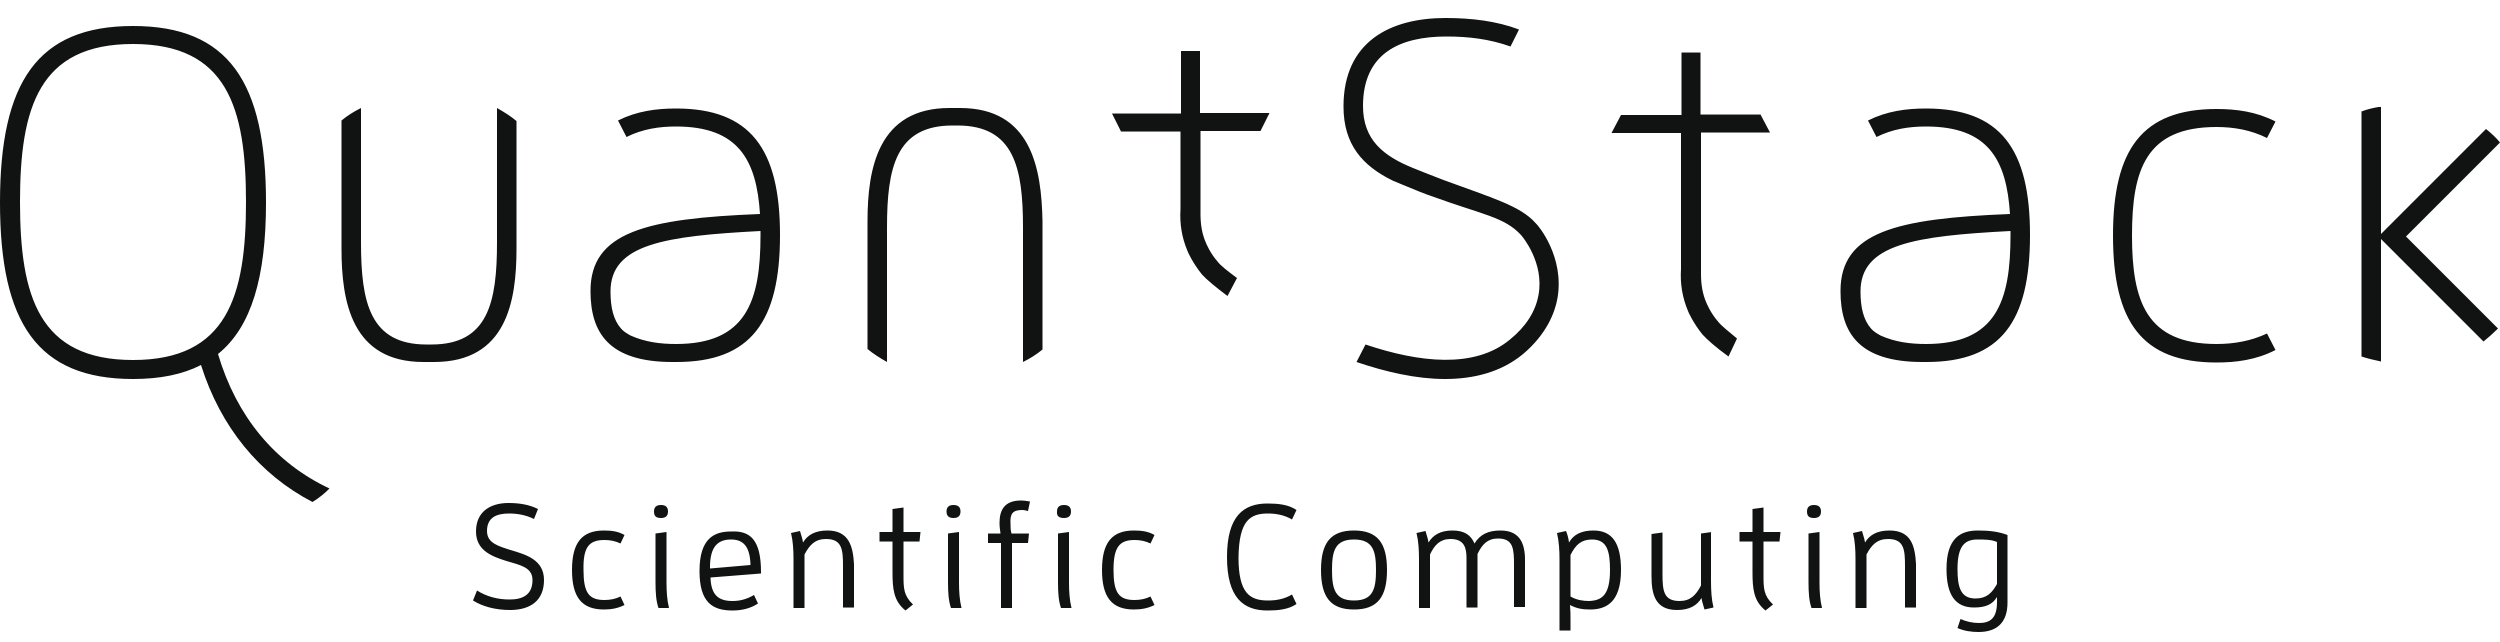
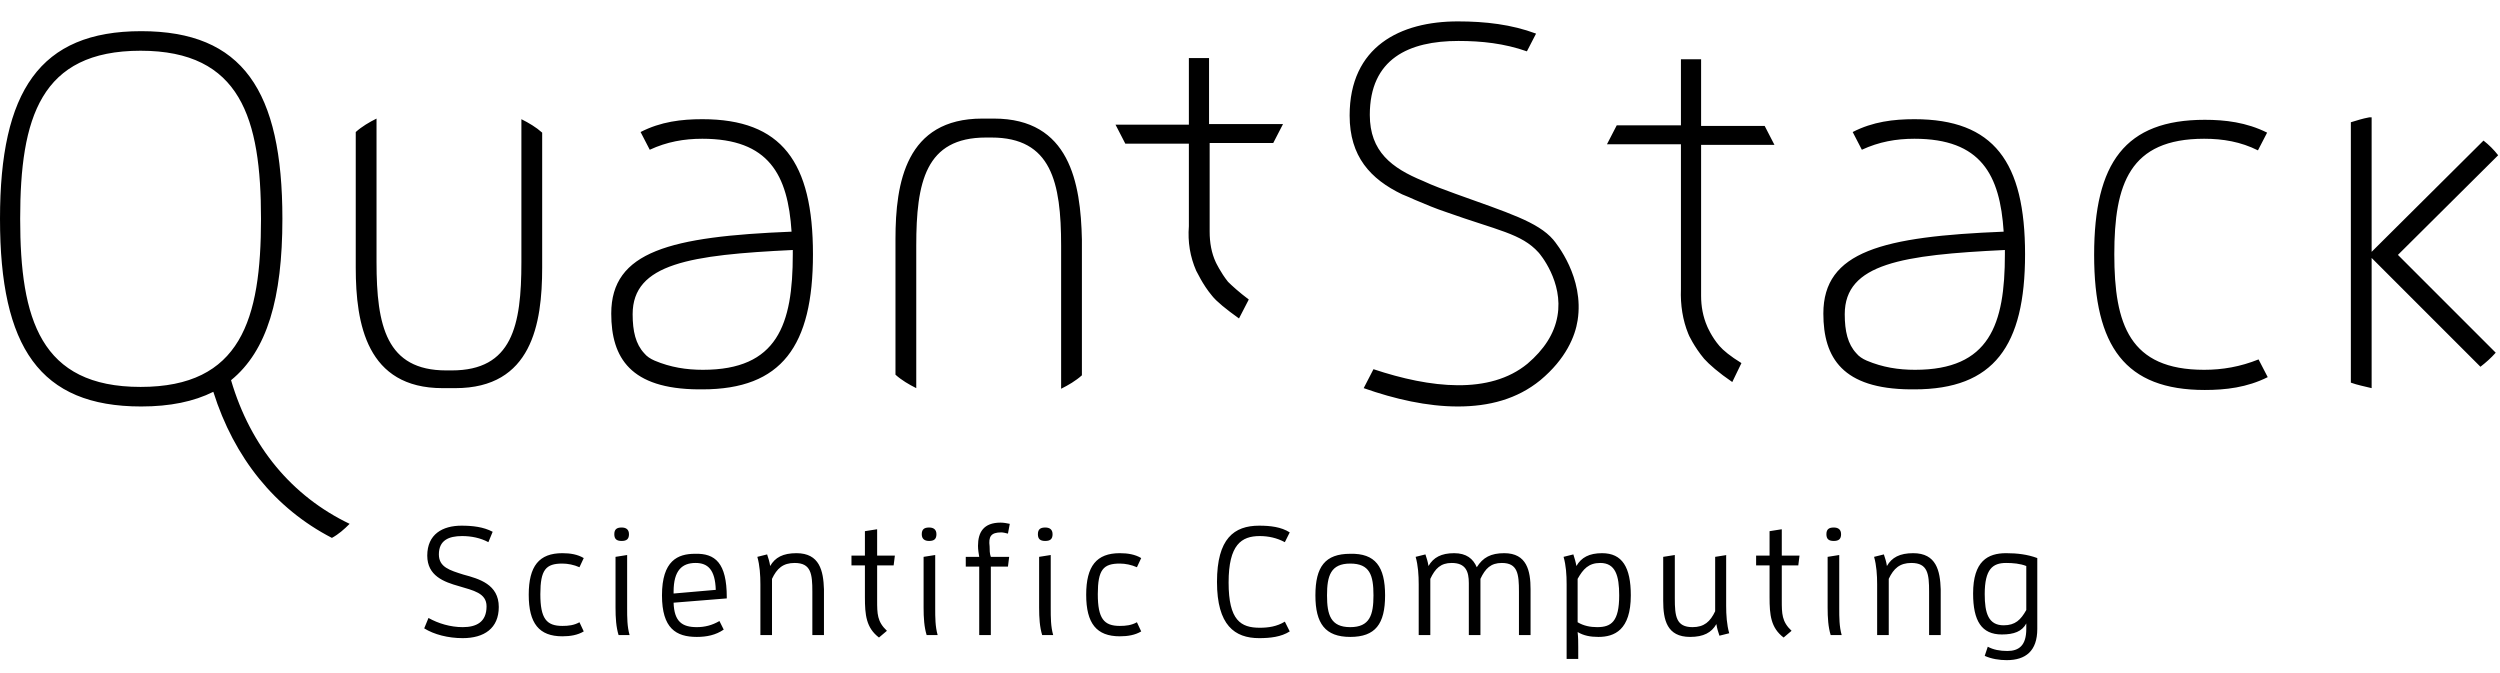
- <svg xmlns="http://www.w3.org/2000/svg" version="1.1" id="Calque_1" x="0px" y="0px" viewBox="0 0 500 128.4" xml:space="preserve" width="500" height="128.4">
-   <defs id="defs9" />
-   <style type="text/css" id="style3">
- 	.st0{fill:#111212;}
- </style>
-   <path class="st0" d="m 311.5,59.6 c -0.5,2.9 -2.2,7.3 -7,11.3 -4.3,3.5 -9.7,4.9 -15.5,4.9 -5.7,0 -11.8,-1.4 -17.7,-3.4 l 1.8,-3.5 c 10.7,3.6 21.8,4.9 28.9,-1 3.2,-2.6 5.1,-5.6 5.7,-8.9 1.2,-6.5 -3.3,-11.8 -3.5,-12 -3.3,-3.6 -7.8,-4.1 -17.4,-7.6 -2.1,-0.7 -3.7,-1.4 -5.9,-2.3 l 0,0 c 0,0 0,0 0,0 -0.7,-0.3 -1.5,-0.6 -2.4,-1 l 0,0 c -5.9,-2.9 -9.8,-7.1 -9.8,-14.8 0,-13.1 9.5,-17.7 20.4,-17.7 5.2,0 10.2,0.6 14.7,2.3 l -1.7,3.4 C 297.9,7.8 293.7,7.3 289.3,7.3 c -9.4,0 -16.7,3.4 -16.7,13.9 0,6.8 4.1,10 10,12.4 l 0,0 c 2,0.8 4,1.6 6.1,2.4 9.8,3.6 15.4,5.2 18.4,8.6 0.6,0.5 5.8,6.8 4.4,15 z m -64.1,-4 c -1.9,-1.4 -3.3,-2.5 -3.9,-3.3 -1.5,-1.7 -2.3,-3.7 -2.3,-3.7 -0.8,-1.8 -1.1,-3.7 -1.1,-5.8 0,-1.3 0,-16.6 0,-16.6 l 12,0 1.8,-3.6 -13.9,0 0,-12.4 -3.8,0 0,12.5 -13.8,0 1.8,3.6 11.9,0 c 0,0 0,14 0,15.5 l 0,0 c -0.2,3 0.3,5.8 1.4,8.4 0,0.1 1.1,2.5 2.9,4.7 0.9,1 2.7,2.5 5.1,4.3 l 1.9,-3.6 z m -91.4,-8.6 c 0,17.3 -5.8,25.4 -20.7,25.4 -0.2,0 -0.7,0 -0.8,0 -12.7,0 -16.4,-5.8 -16.4,-14.2 0,-11.8 11.1,-14.5 33.9,-15.4 -0.7,-10.8 -4.3,-17.5 -16.8,-17.5 -3.4,0 -6.7,0.5 -9.9,2.1 l -1.7,-3.3 c 3.8,-1.9 7.7,-2.4 11.6,-2.4 14.9,0 20.8,8.1 20.8,25.3 z m -3.9,-0.8 c -19.1,1 -30,2.6 -30,12.1 0,3.2 0.6,5.7 2.1,7.4 0.5,0.6 1.2,1 1.9,1.4 2.9,1.3 5.9,1.7 9.1,1.7 14,0 16.9,-8.5 16.9,-21.7 0,-0.3 0,-0.6 0,-0.9 z m 39.9,-24.6 -2.1,0 c -14.3,0 -16.4,12.1 -16.4,22.7 l 0,25.5 c 1.2,1 2.5,1.8 3.9,2.6 l 0,-26.9 c 0,-12 1.8,-20.4 13.1,-20.4 l 1,0 c 11.3,0 13.1,8.4 13.1,20.4 l 0,26.9 c 1.4,-0.7 2.7,-1.5 3.9,-2.5 l 0,-25.6 c -0.2,-10.6 -2.2,-22.7 -16.5,-22.7 z M 65.9,97.7 c -1,1 -2.1,1.9 -3.4,2.7 -10.6,-5.5 -18.4,-15 -22.3,-27.4 -3.7,1.9 -8.2,2.8 -13.6,2.8 -19.1,0 -26.6,-11.2 -26.6,-35.3 0,-24.1 7.5,-35.3 26.6,-35.3 19.1,0 26.6,11.2 26.6,35.3 0,14.9 -2.9,24.9 -9.6,30.3 3.7,12.5 11.4,21.8 22.3,26.9 z M 49.2,40.4 C 49.2,21.5 45.4,8.8 26.6,8.8 7.8,8.8 4,21.5 4,40.4 4,59.3 7.8,72 26.6,72 c 18.8,0 22.6,-12.7 22.6,-31.6 z m 54.1,9.3 0,-25.5 c -1.2,-1 -2.5,-1.8 -3.9,-2.6 l 0,26.9 C 99.4,60.5 97.6,68.9 86.3,68.9 l -1,0 c -11.3,0 -13.1,-8.4 -13.1,-20.4 l 0,-26.9 c -1.4,0.7 -2.7,1.5 -3.9,2.5 l 0,25.6 c 0,10.6 2,22.7 16.4,22.7 l 2.1,0 c 14.5,0 16.5,-12.1 16.5,-22.7 z m 302.7,-2.7 c 0,17.3 -5.8,25.4 -20.7,25.4 -0.2,0 -0.7,0 -0.8,0 -12.7,0 -16.4,-5.8 -16.4,-14.2 0,-11.8 11.1,-14.5 33.9,-15.4 -0.7,-10.8 -4.3,-17.5 -16.8,-17.5 -3.4,0 -6.7,0.5 -9.9,2.1 l -1.7,-3.3 c 3.8,-1.9 7.7,-2.4 11.6,-2.4 14.9,0 20.8,8.1 20.8,25.3 z m -3.9,-0.8 c -19.1,1 -30,2.6 -30,12.1 0,3.2 0.6,5.7 2.1,7.4 0.5,0.6 1.2,1 1.9,1.4 2.9,1.3 5.9,1.7 9.1,1.7 14,0 16.9,-8.5 16.9,-21.7 0,-0.3 0,-0.6 0,-0.9 z m 41.2,22.6 c -14,0 -16.9,-8.5 -16.9,-21.7 0,-13.2 2.8,-21.7 16.9,-21.7 3.5,0 6.9,0.6 10.1,2.2 l 1.7,-3.3 c -3.9,-2 -7.9,-2.5 -11.8,-2.5 -14.9,0 -20.7,8.1 -20.7,25.3 0,17.3 5.8,25.4 20.7,25.4 3.9,0 7.9,-0.5 11.8,-2.5 l -1.7,-3.3 c -3.2,1.5 -6.6,2.1 -10.1,2.1 z m -99.7,-4.5 c -1.5,-1.7 -2.3,-3.7 -2.3,-3.7 -0.8,-1.8 -1.1,-3.7 -1.1,-5.8 0,-1.3 0,-28.3 0,-28.3 l 13.8,0 -1.9,-3.6 -12,0 0,-12.4 -3.8,0 0,12.5 -12.1,0 -1.9,3.6 13.9,0 c 0,0 0,25.7 0,27.2 l 0,0 c -0.2,3 0.3,5.8 1.4,8.4 0,0.1 1.1,2.5 2.9,4.7 0.9,1 2.7,2.6 5.2,4.4 l 1.7,-3.6 c -1.8,-1.5 -3.2,-2.6 -3.8,-3.4 z M 500,28.5 c -0.8,-1 -1.8,-1.9 -2.8,-2.7 l -21,21 0,-25.4 -0.5,0 c -1.2,0.2 -2.4,0.5 -3.4,0.9 l 0,49 c 1.2,0.4 2.5,0.7 3.9,1 l 0,-24.5 20.5,20.5 c 1,-0.8 2,-1.7 2.9,-2.6 l -18.4,-18.4 18.8,-18.8 z M 102.1,110 c -2.5,-0.8 -4.7,-1.4 -4.7,-3.8 0,-2.7 1.9,-3.5 4.4,-3.5 1.7,0 3.4,0.3 5,1.1 l 0.8,-2 c -1.8,-0.9 -3.8,-1.2 -5.9,-1.2 -3.6,0 -6.5,1.7 -6.5,5.7 0,3.8 3.2,5 6.1,5.9 2.6,0.8 5.2,1.2 5.2,3.8 0,3 -2,3.9 -4.6,3.9 -2.4,0 -4.6,-0.6 -6.5,-1.8 l -0.8,2 c 1.9,1.2 4.5,1.9 7.4,1.9 4.1,0 6.8,-1.9 6.8,-6 0,-4.1 -3.7,-5.1 -6.7,-6 z m 18.8,-2 c 1.1,0 2.2,0.2 3.2,0.7 l 0.8,-1.7 c -1.2,-0.7 -2.5,-0.9 -4.1,-0.9 -4.4,0 -6.4,2.4 -6.4,7.9 0,5.5 2,7.9 6.4,7.9 1.6,0 2.9,-0.3 4.1,-0.9 l -0.8,-1.7 c -1,0.5 -2.1,0.7 -3.2,0.7 -3.1,0 -4.2,-1.4 -4.2,-6 -0.1,-4.6 1.1,-6 4.2,-6 z m 12.4,-1.6 -2.2,0.3 0,9.7 c 0,2 0.1,3.8 0.6,5.2 l 2.1,0 c -0.4,-1.6 -0.5,-3.4 -0.5,-5.1 l 0,-10.1 z m -1.1,-2.8 c 0.9,0 1.4,-0.4 1.4,-1.3 0,-0.9 -0.5,-1.3 -1.4,-1.3 -0.9,0 -1.4,0.4 -1.4,1.3 0,1 0.5,1.3 1.4,1.3 z m 20,10.8 0,0.3 -10.1,0.8 c 0.1,3.6 1.7,4.7 4.4,4.7 1.6,0 2.9,-0.4 4.3,-1.2 l 0.8,1.7 c -1.5,1 -3.3,1.4 -5.1,1.4 -4,0 -6.6,-1.6 -6.6,-7.9 0,-6.6 3,-7.9 6.3,-7.9 3.8,-0.2 6,1.6 6,8.1 z m -2.1,-1.4 c -0.1,-3.8 -1.5,-5.1 -3.9,-5.1 -2.6,0 -4.2,1.4 -4.2,5.5 l 0,0.3 8.1,-0.7 z m 15.4,-6.9 c -2.5,0 -4,0.9 -4.9,2.4 -0.1,-0.8 -0.4,-1.5 -0.6,-2.3 l -1.8,0.4 c 0.4,1.6 0.5,3.4 0.5,5.3 l 0,9.7 2.2,0 0,-10.7 c 1,-1.9 2.1,-3.1 4.3,-3.1 3.2,0 3.4,2.1 3.4,5.4 l 0,8.3 2.2,0 0,-8.7 c -0.2,-3.5 -1,-6.7 -5.3,-6.7 z m 15.2,-4.6 -2.2,0.3 0,4.6 -2.6,0 0,1.9 2.6,0 0,6.1 c 0,3.3 0.2,5.8 2.6,7.7 l 1.5,-1.2 c -1.9,-1.8 -1.9,-3.3 -1.9,-5.9 l 0,-6.7 3.2,0 0.2,-1.9 -3.4,0 0,-4.9 z m 10,2.1 c 0.9,0 1.4,-0.4 1.4,-1.3 0,-0.9 -0.5,-1.3 -1.4,-1.3 -0.9,0 -1.4,0.4 -1.4,1.3 0,1 0.6,1.3 1.4,1.3 z m 1.1,2.8 -2.2,0.3 0,9.7 c 0,2 0.1,3.8 0.6,5.2 l 2.1,0 c -0.4,-1.6 -0.5,-3.4 -0.5,-5.1 l 0,-10.1 z m 12.6,-4.4 c 0.4,0 0.8,0.1 1.2,0.2 l 0.4,-1.9 c -0.6,-0.1 -1.2,-0.2 -1.8,-0.2 -3.3,0 -4.3,1.9 -4.3,4.5 0,0.7 0.1,1.4 0.2,2.1 l -2.5,0 0,1.9 2.6,0 0,13 2.2,0 0,-13 3.2,0 0.2,-1.9 -3.5,0 c -0.2,-0.6 -0.2,-1.4 -0.2,-2 -0.1,-1.8 0.3,-2.7 2.3,-2.7 z m 9.4,4.4 -2.2,0.3 0,9.7 c 0,2 0.1,3.8 0.6,5.2 l 2.1,0 c -0.4,-1.6 -0.5,-3.4 -0.5,-5.1 l 0,-10.1 z m -1,-2.8 c 0.9,0 1.4,-0.4 1.4,-1.3 0,-0.9 -0.5,-1.3 -1.4,-1.3 -0.9,0 -1.4,0.4 -1.4,1.3 -0.1,1 0.5,1.3 1.4,1.3 z m 14.1,4.4 c 1.1,0 2.2,0.2 3.2,0.7 l 0.8,-1.7 c -1.2,-0.7 -2.5,-0.9 -4.1,-0.9 -4.4,0 -6.4,2.4 -6.4,7.9 0,5.5 2,7.9 6.4,7.9 1.6,0 2.9,-0.3 4.1,-0.9 l -0.8,-1.7 c -1,0.5 -2.1,0.7 -3.2,0.7 -3.1,0 -4.2,-1.4 -4.2,-6 0,-4.6 1.2,-6 4.2,-6 z m 26.7,-5.3 c 1.6,0 3.3,0.3 4.8,1.2 l 0.9,-1.9 c -1.6,-1.1 -3.7,-1.3 -5.8,-1.3 -4.7,0 -8.1,2.4 -8.1,10.7 0,8.2 3.3,10.7 8.1,10.7 2.1,0 4.2,-0.2 5.8,-1.3 l -0.9,-1.9 c -1.5,0.9 -3.1,1.2 -4.8,1.2 -3.6,0 -5.9,-1.4 -5.9,-8.6 0.1,-7.4 2.3,-8.8 5.9,-8.8 z m 23.8,11.3 c 0,5.4 -1.9,7.9 -6.6,7.9 -4.7,0 -6.6,-2.5 -6.6,-7.9 0,-5.4 1.9,-7.9 6.6,-7.9 4.7,0 6.6,2.5 6.6,7.9 z m -2.2,0 c 0,-3.8 -0.6,-6.1 -4.4,-6.1 -3.8,0 -4.4,2.3 -4.4,6.1 0,3.8 0.6,6.1 4.4,6.1 3.8,0 4.4,-2.3 4.4,-6.1 z m 24.9,-7.9 c -2.5,0 -4.1,0.8 -5.2,2.6 -0.7,-1.6 -1.9,-2.6 -4.4,-2.6 -2.4,0 -3.9,0.9 -4.8,2.4 -0.1,-0.8 -0.4,-1.5 -0.6,-2.3 l -1.8,0.4 c 0.4,1.6 0.5,3.4 0.5,5.3 l 0,9.7 2.2,0 0,-10.7 c 0.9,-1.9 2,-3.1 4.1,-3.1 2.7,0 3.2,1.7 3.2,3.8 l 0,9.9 2.2,0 0,-10.7 c 0.9,-1.9 2,-3.1 4.1,-3.1 3.1,0 3.2,2.1 3.2,5.4 l 0,8.3 2.2,0 0,-8.7 c 0.1,-3.4 -0.6,-6.6 -4.9,-6.6 z m 24.1,7.9 c 0,6.6 -3.1,7.9 -6.2,7.9 -1.5,0 -2.7,-0.2 -4,-0.9 0.1,1 0.1,1.9 0.1,2.9 l 0,2.2 -2.2,0 0,-14.2 c 0,-1.8 -0.1,-3.6 -0.5,-5.3 l 1.8,-0.4 c 0.3,0.7 0.5,1.5 0.6,2.3 0.9,-1.6 2.5,-2.4 4.9,-2.4 3.8,0 5.5,2.6 5.5,7.9 z m -2.2,0 c 0,-3.8 -0.6,-6.1 -3.6,-6.1 -2.2,0 -3.3,1.1 -4.3,3.1 l 0,8.3 c 1.2,0.7 2.5,0.9 3.7,0.9 2.6,-0.1 4.2,-1.2 4.2,-6.2 z m 20.4,-7.6 -2.2,0.3 0,10.4 c -1,1.9 -2.1,3.1 -4.3,3.1 -3.2,0 -3.4,-2.1 -3.4,-5.4 l 0,-8.3 -2.2,0.3 0,8.4 c 0,3.6 0.7,6.8 5.1,6.8 2.5,0 4,-0.9 4.9,-2.4 0.1,0.8 0.4,1.5 0.6,2.3 l 1.8,-0.4 c -0.4,-1.6 -0.5,-3.4 -0.5,-5.3 l 0,-9.8 z m 10.3,-4.9 -2.2,0.3 0,4.6 -2.6,0 0,1.9 2.6,0 0,6.1 c 0,3.3 0.2,5.8 2.6,7.7 l 1.5,-1.2 c -1.9,-1.8 -1.9,-3.3 -1.9,-5.9 l 0,-6.7 3.2,0 0.2,-1.9 -3.4,0 0,-4.9 z m 11.2,4.9 -2.2,0.3 0,9.7 c 0,2 0.1,3.8 0.6,5.2 l 2.1,0 c -0.4,-1.6 -0.5,-3.4 -0.5,-5.1 l 0,-10.1 z m -1.1,-2.8 c 0.9,0 1.4,-0.4 1.4,-1.3 0,-0.9 -0.5,-1.3 -1.4,-1.3 -0.9,0 -1.4,0.4 -1.4,1.3 0,1 0.5,1.3 1.4,1.3 z m 15.1,2.5 c -2.5,0 -4,0.9 -4.9,2.4 -0.1,-0.8 -0.4,-1.5 -0.6,-2.3 l -1.8,0.4 c 0.4,1.6 0.5,3.4 0.5,5.3 l 0,9.7 2.2,0 0,-10.7 c 1,-1.9 2.1,-3.1 4.3,-3.1 3.2,0 3.4,2.1 3.4,5.4 l 0,8.3 2.2,0 0,-8.7 c -0.2,-3.5 -0.9,-6.7 -5.3,-6.7 z m 17.7,0 c 2.1,0 4.1,0.2 5.9,0.9 l 0,13.5 c 0,4.1 -2.2,5.9 -5.8,5.9 -1.4,0 -2.9,-0.2 -4.2,-0.8 l 0.6,-1.8 c 1.1,0.5 2.4,0.8 3.7,0.8 2.3,0 3.6,-1 3.6,-4.2 l 0,-1 c -0.9,1.5 -2.3,2.1 -4.6,2.1 -3.8,0 -5.5,-2.6 -5.5,-7.7 0,-6.2 2.8,-7.7 6.3,-7.7 z m 3.8,2.3 c -1.1,-0.5 -2.5,-0.5 -3.9,-0.5 -2.5,0 -4,1.2 -4,5.9 0,3.6 0.6,5.9 3.6,5.9 2.2,0 3.3,-1.1 4.3,-2.9 l 0,-8.4 z" id="path5" style="fill:#111212" />
+ <svg xmlns="http://www.w3.org/2000/svg" version="1.1" id="Calque_1" x="0px" y="0px" viewBox="0 0 409 110" xml:space="preserve" width="409" height="110">
+   <defs id="defs7" />
+   <path d="m 202.7,52.1 c -2.1,-1.5 -3.7,-2.8 -4.4,-3.7 -1.6,-1.9 -2.5,-4 -2.6,-4.1 -1,-2.3 -1.4,-4.7 -1.2,-7.3 l 0,0 c 0,-1.3 0,-13.5 0,-13.5 l -10.4,0 -1.6,-3.1 12,0 0,-10.9 3.3,0 0,10.8 12.1,0 -1.6,3.1 -10.4,0 c 0,0 0,13.3 0,14.5 0,1.8 0.3,3.5 1,5 0,0 0.8,1.7 2,3.2 0.6,0.6 1.8,1.7 3.4,2.9 l -1.6,3.1 z M 100,51.3 c 0,-10.2 9.7,-12.6 29.5,-13.4 -0.6,-9.3 -3.7,-15.2 -14.6,-15.2 -3,0 -5.8,0.5 -8.6,1.8 l -1.5,-2.9 c 3.3,-1.7 6.7,-2.1 10.1,-2.1 13,0 18.1,7 18.1,22.1 0,15 -5.1,22.1 -18.1,22.1 -0.1,0 -0.6,0 -0.7,0 C 103.2,63.6 100,58.6 100,51.3 Z m 3.5,0.1 c 0,2.8 0.5,4.9 1.9,6.4 0.4,0.5 1,0.9 1.7,1.2 2.6,1.1 5.2,1.5 7.9,1.5 12.2,0 14.7,-7.4 14.7,-18.9 0,-0.2 0,-0.5 0,-0.7 -16.7,0.8 -26.2,2.2 -26.2,10.5 z m 59.1,-32 -1.9,0 c -12.5,0 -14.2,10.5 -14.2,19.7 l 0,22.2 c 1,0.9 2.2,1.6 3.4,2.2 l 0,-23.3 c 0,-10.4 1.5,-17.7 11.4,-17.7 l 0.9,0 c 9.8,0 11.4,7.3 11.4,17.7 l 0,23.4 c 1.2,-0.6 2.4,-1.3 3.4,-2.2 l 0,-22.2 c -0.2,-9.3 -2,-19.8 -14.4,-19.8 z m 91.5,19.8 c -2.5,-2.9 -7.4,-4.4 -16,-7.5 -1.9,-0.7 -3.6,-1.3 -5.3,-2.1 l 0,0 c -5.1,-2.1 -8.7,-4.8 -8.7,-10.8 0,-9.2 6.4,-12.1 14.5,-12.1 3.8,0 7.5,0.4 11.2,1.7 l 1.5,-2.9 c -4,-1.5 -8.3,-2 -12.8,-2 -9.4,0 -17.7,4.1 -17.7,15.4 0,6.7 3.4,10.4 8.6,12.9 l 0,0 c 0.8,0.3 1.4,0.6 2.1,0.9 0,0 0,0 0,0 l 0,0 c 1.9,0.8 3.3,1.4 5.1,2 8.4,3 12.3,3.5 15.1,6.6 0.2,0.2 4.1,4.8 3.1,10.4 -0.5,2.9 -2.2,5.5 -4.9,7.8 -6.2,5.1 -15.9,4 -25.2,0.9 l -1.6,3.1 c 5.1,1.8 10.4,3 15.4,3 5.1,0 9.7,-1.2 13.5,-4.3 4.2,-3.5 5.7,-7.2 6.1,-9.8 1.1,-7 -3.5,-12.6 -4,-13.2 z M 57.2,85.7 C 56.3,86.6 55.4,87.4 54.3,88 45,83.2 38.3,74.9 34.9,64.1 31.7,65.7 27.8,66.5 23.1,66.5 6.5,66.5 0,56.8 0,35.8 0,14.9 6.5,5.1 23.1,5.1 c 16.6,0 23.1,9.7 23.1,30.7 0,13 -2.5,21.6 -8.4,26.4 3.2,10.9 10,19 19.4,23.5 z M 42.7,35.8 C 42.7,19.4 39.4,8.3 23,8.3 6.6,8.3 3.3,19.3 3.3,35.8 c 0,16.4 3.3,27.5 19.7,27.5 16.4,0 19.7,-11 19.7,-27.5 z m 317.9,24.7 c -12.2,0 -14.7,-7.4 -14.7,-18.9 0,-11.5 2.5,-18.9 14.7,-18.9 3.1,0 6,0.5 8.8,1.9 l 1.5,-2.9 c -3.4,-1.7 -6.9,-2.1 -10.2,-2.1 -13,0 -18.1,7 -18.1,22.1 0,15 5.1,22.1 18.1,22.1 3.4,0 6.9,-0.4 10.3,-2.1 l -1.5,-2.9 c -3,1.2 -5.9,1.7 -8.9,1.7 z m -79.3,-3.9 c -1.3,-1.5 -2,-3.2 -2,-3.2 -0.7,-1.6 -1,-3.3 -1,-5 0,-1.2 0,-24.7 0,-24.7 l 12,0 -1.6,-3.1 -10.4,0 0,-10.9 -3.3,0 0,10.8 -10.5,0 -1.6,3.1 12.1,0 c 0,0 0,22.4 0,23.7 l 0,0 c -0.1,2.6 0.3,5.1 1.2,7.3 0,0.1 1,2.2 2.6,4.1 0.8,0.9 2.4,2.3 4.6,3.8 l 1.5,-3.1 c -1.8,-1.1 -3,-2.1 -3.6,-2.8 z M 408.7,25.4 C 408,24.5 407.2,23.7 406.3,23 l -18.3,18.2 0,-22 -0.4,0 c -1.1,0.2 -2,0.5 -3,0.8 l 0,42.6 c 1.1,0.4 2.2,0.6 3.4,0.9 l 0,-21.3 17.8,17.8 c 0.9,-0.7 1.7,-1.4 2.5,-2.3 l -16,-16 16.4,-16.3 z m -320,-3.7 c -1,-0.9 -2.2,-1.6 -3.4,-2.2 l 0,23.4 c 0,10.4 -1.5,17.7 -11.4,17.7 l -0.9,0 c -9.8,0 -11.4,-7.3 -11.4,-17.7 l 0,-23.5 c -1.2,0.6 -2.4,1.3 -3.4,2.2 l 0,22.2 c 0,9.2 1.8,19.7 14.2,19.7 l 2.1,0 C 87,63.5 88.7,53 88.7,43.8 l 0,-22.1 z m 209.6,29.6 c 0,-10.2 9.7,-12.6 29.5,-13.4 -0.6,-9.3 -3.7,-15.2 -14.6,-15.2 -3,0 -5.8,0.5 -8.6,1.8 l -1.5,-2.9 c 3.3,-1.7 6.7,-2.1 10.1,-2.1 13,0 18.1,7 18.1,22.1 0,15 -5.1,22.1 -18.1,22.1 -0.1,0 -0.6,0 -0.7,0 -11,-0.1 -14.2,-5.1 -14.2,-12.4 z m 3.5,0.1 c 0,2.8 0.5,4.9 1.9,6.4 0.4,0.5 1,0.9 1.7,1.2 2.6,1.1 5.2,1.5 7.9,1.5 12.2,0 14.7,-7.4 14.7,-18.9 0,-0.2 0,-0.5 0,-0.7 -16.7,0.8 -26.2,2.2 -26.2,10.5 z M 75.8,94 c -2.2,-0.7 -4,-1.2 -4,-3.3 0,-2.3 1.6,-3 3.8,-3 1.5,0 3,0.3 4.3,1 L 80.6,87 c -1.5,-0.8 -3.3,-1 -5.1,-1 -3.1,0 -5.6,1.4 -5.6,4.9 0,3.3 2.7,4.3 5.2,5 2.3,0.7 4.5,1.1 4.5,3.3 0,2.6 -1.7,3.4 -3.9,3.4 -2,0 -4,-0.6 -5.6,-1.5 l -0.7,1.7 c 1.6,1 3.9,1.6 6.3,1.6 3.5,0 5.9,-1.6 5.9,-5.1 0,-3.7 -3.2,-4.6 -5.8,-5.3 z M 92,92.2 c 0.9,0 1.9,0.2 2.8,0.6 l 0.7,-1.5 c -1,-0.6 -2.2,-0.8 -3.5,-0.8 -3.8,0 -5.5,2.1 -5.5,6.8 0,4.7 1.7,6.8 5.5,6.8 1.3,0 2.5,-0.2 3.5,-0.8 l -0.7,-1.5 c -0.9,0.5 -1.8,0.6 -2.8,0.6 -2.6,0 -3.6,-1.2 -3.6,-5.2 0,-4 0.9,-5 3.6,-5 z m 9.7,-3.7 c 0.8,0 1.2,-0.3 1.2,-1.1 0,-0.8 -0.5,-1.1 -1.2,-1.1 -0.8,0 -1.2,0.3 -1.2,1.1 0,0.8 0.4,1.1 1.2,1.1 z m 0.9,2.3 -1.9,0.3 0,8.3 c 0,1.7 0.1,3.2 0.5,4.5 l 1.8,0 c -0.4,-1.4 -0.4,-2.9 -0.4,-4.4 l 0,-8.7 z m 16.3,6.9 0,0.2 -8.7,0.7 c 0.1,3.1 1.4,4 3.8,4 1.3,0 2.5,-0.3 3.7,-1 l 0.7,1.4 c -1.3,0.9 -2.8,1.2 -4.4,1.2 -3.4,0 -5.7,-1.4 -5.7,-6.8 0,-5.7 2.6,-6.8 5.4,-6.8 3.3,-0.1 5.2,1.5 5.2,7.1 z m -1.8,-1.2 c -0.1,-3.3 -1.3,-4.4 -3.3,-4.4 -2.2,0 -3.6,1.2 -3.6,4.7 l 0,0.3 6.9,-0.6 z m 13.2,-6 c -2.2,0 -3.5,0.7 -4.3,2.1 -0.1,-0.7 -0.3,-1.3 -0.5,-1.9 l -1.6,0.4 c 0.4,1.4 0.5,3 0.5,4.5 l 0,8.3 1.9,0 0,-9.2 c 0.8,-1.7 1.8,-2.6 3.7,-2.6 2.7,0 2.9,1.8 2.9,4.7 l 0,7.1 1.9,0 0,-7.5 c -0.1,-3 -0.7,-5.9 -4.5,-5.9 z m 13.1,-3.9 -1.9,0.3 0,4 -2.2,0 0,1.6 2.2,0 0,5.2 c 0,2.9 0.2,5 2.3,6.6 l 1.3,-1.1 c -1.6,-1.5 -1.6,-2.8 -1.6,-5 l 0,-5.7 2.7,0 0.2,-1.6 -2.9,0 0,-4.3 z m 8.6,1.9 c 0.8,0 1.2,-0.3 1.2,-1.1 0,-0.8 -0.5,-1.1 -1.2,-1.1 -0.8,0 -1.2,0.3 -1.2,1.1 0,0.8 0.5,1.1 1.2,1.1 z m 1,2.3 -1.9,0.3 0,8.3 c 0,1.7 0.1,3.2 0.5,4.5 l 1.8,0 C 153,102.5 153,101 153,99.5 l 0,-8.7 z m 10.8,-3.7 c 0.3,0 0.7,0.1 1.1,0.2 l 0.3,-1.6 c -0.5,-0.1 -1,-0.2 -1.5,-0.2 -2.8,0 -3.7,1.6 -3.7,3.8 0,0.6 0.1,1.2 0.2,1.8 l -2.2,0 0,1.6 2.2,0 0,11.2 1.9,0 0,-11.2 2.8,0 0.2,-1.6 -3,0 c -0.2,-0.5 -0.2,-1.2 -0.2,-1.7 -0.2,-1.6 0.2,-2.3 1.9,-2.3 z m 7.2,1.4 c 0.8,0 1.2,-0.3 1.2,-1.1 0,-0.8 -0.5,-1.1 -1.2,-1.1 -0.8,0 -1.2,0.3 -1.2,1.1 0,0.8 0.4,1.1 1.2,1.1 z m 0.9,2.3 -1.9,0.3 0,8.3 c 0,1.7 0.1,3.2 0.5,4.5 l 1.8,0 c -0.4,-1.4 -0.4,-2.9 -0.4,-4.4 l 0,-8.7 z m 11.3,1.4 c 0.9,0 1.9,0.2 2.8,0.6 l 0.7,-1.5 c -1,-0.6 -2.2,-0.8 -3.5,-0.8 -3.8,0 -5.5,2.1 -5.5,6.8 0,4.7 1.7,6.8 5.5,6.8 1.3,0 2.5,-0.2 3.5,-0.8 l -0.7,-1.5 c -0.9,0.5 -1.8,0.6 -2.8,0.6 -2.6,0 -3.6,-1.2 -3.6,-5.2 0,-4 0.9,-5 3.6,-5 z m 22.9,-4.5 c 1.4,0 2.8,0.3 4.1,1 l 0.8,-1.6 c -1.4,-0.9 -3.2,-1.1 -5,-1.1 -4.1,0 -6.9,2.1 -6.9,9.2 0,7.1 2.9,9.2 6.9,9.2 1.8,0 3.6,-0.2 5,-1.1 l -0.8,-1.6 c -1.3,0.8 -2.7,1 -4.1,1 -3.1,0 -5.1,-1.2 -5.1,-7.4 0,-6.2 2.1,-7.6 5.1,-7.6 z m 20.5,9.7 c 0,4.7 -1.6,6.8 -5.7,6.8 -4.1,0 -5.7,-2.2 -5.7,-6.8 0,-4.7 1.6,-6.8 5.7,-6.8 4.1,-0.1 5.7,2.1 5.7,6.8 z m -1.9,0 c 0,-3.3 -0.6,-5.2 -3.8,-5.2 -3.2,0 -3.8,2 -3.8,5.2 0,3.2 0.6,5.2 3.8,5.2 3.2,0 3.8,-2 3.8,-5.2 z m 21.4,-6.9 c -2.2,0 -3.5,0.7 -4.5,2.3 -0.6,-1.4 -1.7,-2.3 -3.7,-2.3 -2.1,0 -3.4,0.7 -4.2,2.1 -0.1,-0.7 -0.3,-1.3 -0.5,-1.9 l -1.6,0.4 c 0.4,1.4 0.5,3 0.5,4.5 l 0,8.3 1.9,0 0,-9.2 c 0.8,-1.7 1.7,-2.6 3.5,-2.6 2.3,0 2.8,1.4 2.8,3.3 l 0,8.5 1.9,0 0,-9.2 c 0.8,-1.7 1.7,-2.6 3.5,-2.6 2.6,0 2.8,1.8 2.8,4.7 l 0,7.1 1.9,0 0,-7.5 c 0,-3 -0.6,-5.9 -4.3,-5.9 z m 20.7,6.9 c 0,5.7 -2.7,6.8 -5.3,6.8 -1.3,0 -2.4,-0.2 -3.4,-0.8 0.1,0.9 0.1,1.7 0.1,2.5 l 0,1.9 -1.9,0 0,-12.2 c 0,-1.6 -0.1,-3.1 -0.5,-4.5 l 1.6,-0.4 c 0.2,0.6 0.4,1.3 0.5,1.9 0.8,-1.4 2.1,-2.1 4.2,-2.1 3.3,0 4.7,2.3 4.7,6.9 z m -1.9,0 c 0,-3.2 -0.6,-5.3 -3.1,-5.3 -1.9,0 -2.8,1 -3.7,2.6 l 0,7.1 c 1,0.6 2.1,0.8 3.2,0.8 2.3,0 3.6,-0.9 3.6,-5.2 z m 17.6,-6.6 -1.9,0.3 0,8.9 c -0.8,1.7 -1.8,2.6 -3.7,2.6 -2.7,0 -2.9,-1.8 -2.9,-4.7 l 0,-7.1 -1.9,0.3 0,7.2 c 0,3.1 0.6,5.9 4.4,5.9 2.2,0 3.5,-0.7 4.3,-2.1 0.1,0.7 0.3,1.3 0.5,1.9 l 1.6,-0.4 c -0.4,-1.4 -0.5,-3 -0.5,-4.5 l 0,-8.3 z m 8.9,-4.2 -1.9,0.3 0,4 -2.2,0 0,1.6 2.2,0 0,5.2 c 0,2.9 0.2,5 2.3,6.6 l 1.3,-1.1 c -1.6,-1.5 -1.6,-2.8 -1.6,-5 l 0,-5.7 2.7,0 0.2,-1.6 -2.9,0 0,-4.3 z m 8.6,1.9 c 0.8,0 1.2,-0.3 1.2,-1.1 0,-0.8 -0.5,-1.1 -1.2,-1.1 -0.8,0 -1.2,0.3 -1.2,1.1 0,0.8 0.4,1.1 1.2,1.1 z m 0.9,2.3 -1.9,0.3 0,8.3 c 0,1.7 0.1,3.2 0.5,4.5 l 1.8,0 c -0.4,-1.4 -0.4,-2.9 -0.4,-4.4 l 0,-8.7 z M 313,90.5 c -2.2,0 -3.5,0.7 -4.3,2.1 -0.1,-0.7 -0.3,-1.3 -0.5,-1.9 l -1.6,0.4 c 0.4,1.4 0.5,3 0.5,4.5 l 0,8.3 1.9,0 0,-9.2 c 0.8,-1.7 1.8,-2.6 3.7,-2.6 2.7,0 2.9,1.8 2.9,4.7 l 0,7.1 1.9,0 0,-7.5 c -0.1,-3 -0.7,-5.9 -4.5,-5.9 z m 15.2,0 c 1.8,0 3.5,0.2 5.1,0.8 l 0,11.6 c 0,3.6 -1.9,5.1 -5,5.1 -1.2,0 -2.5,-0.2 -3.6,-0.7 l 0.5,-1.5 c 0.9,0.5 2,0.7 3.2,0.7 1.9,0 3.1,-0.9 3.1,-3.6 l 0,-0.9 c -0.7,1.3 -2,1.8 -4,1.8 -3.3,0 -4.7,-2.2 -4.7,-6.7 0,-5.3 2.4,-6.6 5.4,-6.6 z m 3.3,2.1 c -1,-0.4 -2.2,-0.5 -3.3,-0.5 -2.2,0 -3.5,1 -3.5,5.1 0,3.1 0.6,5.1 3.1,5.1 1.9,0 2.8,-0.9 3.7,-2.5 l 0,-7.2 z" id="path3" />
</svg>
